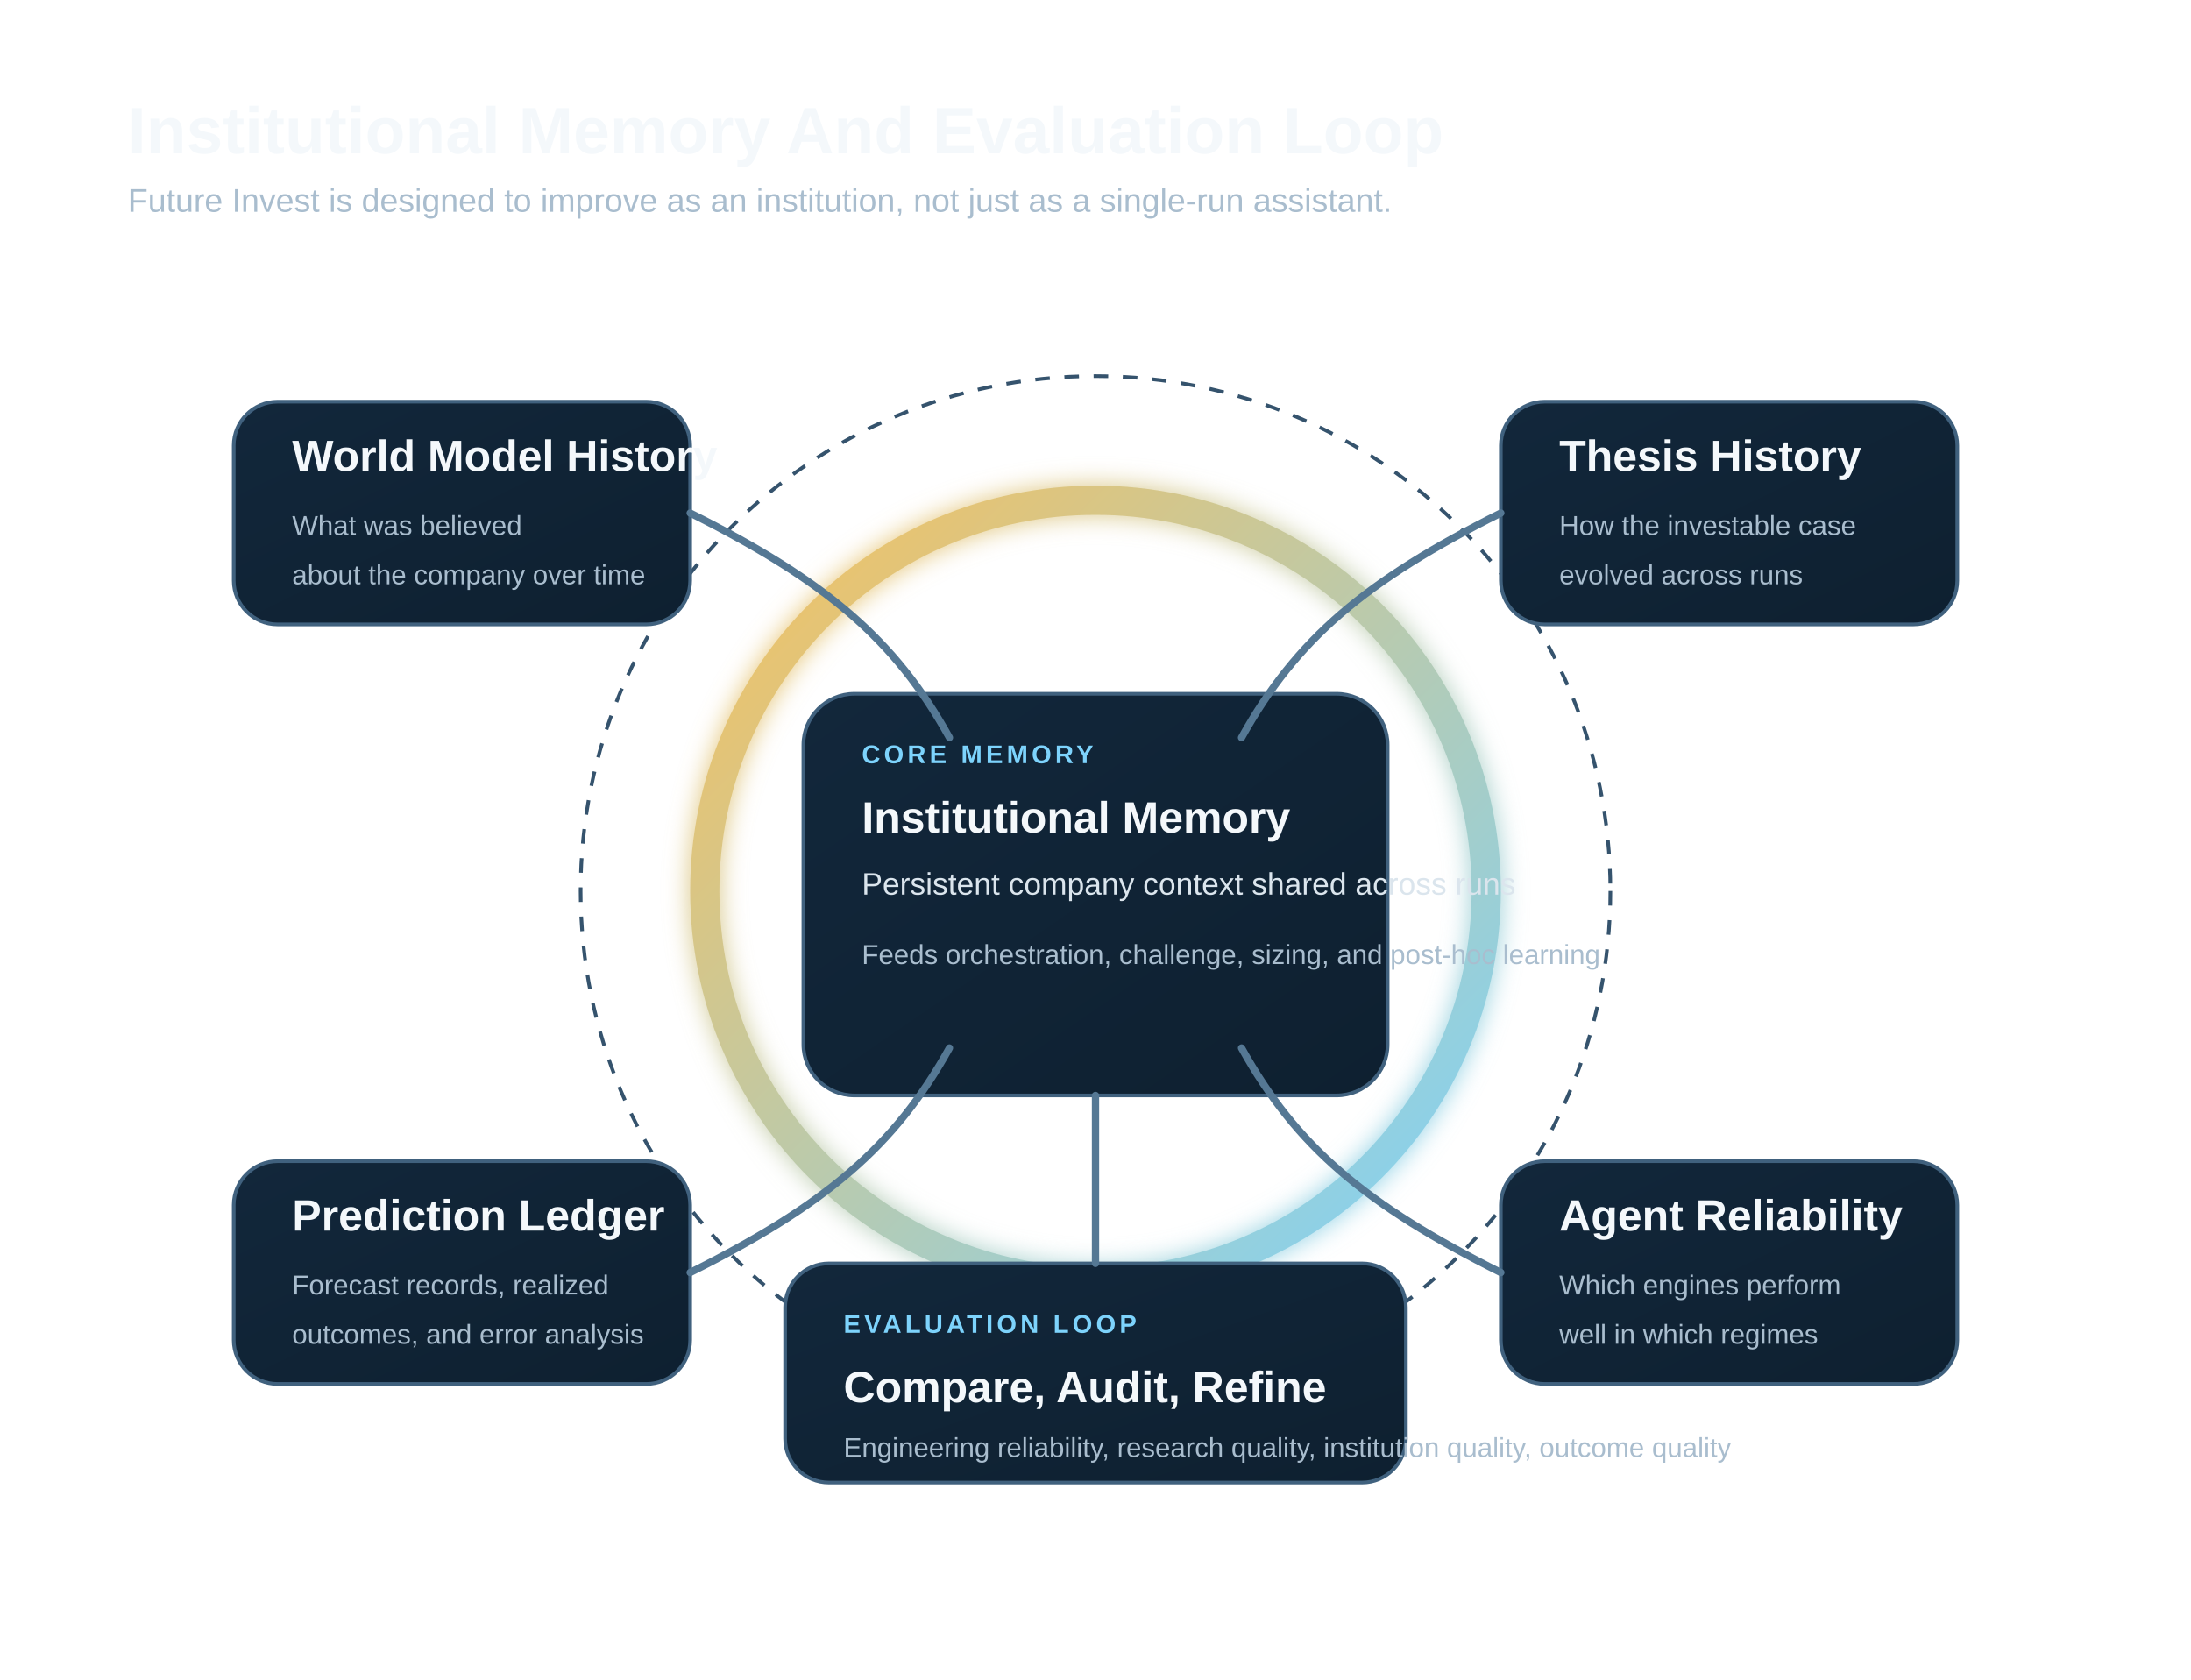
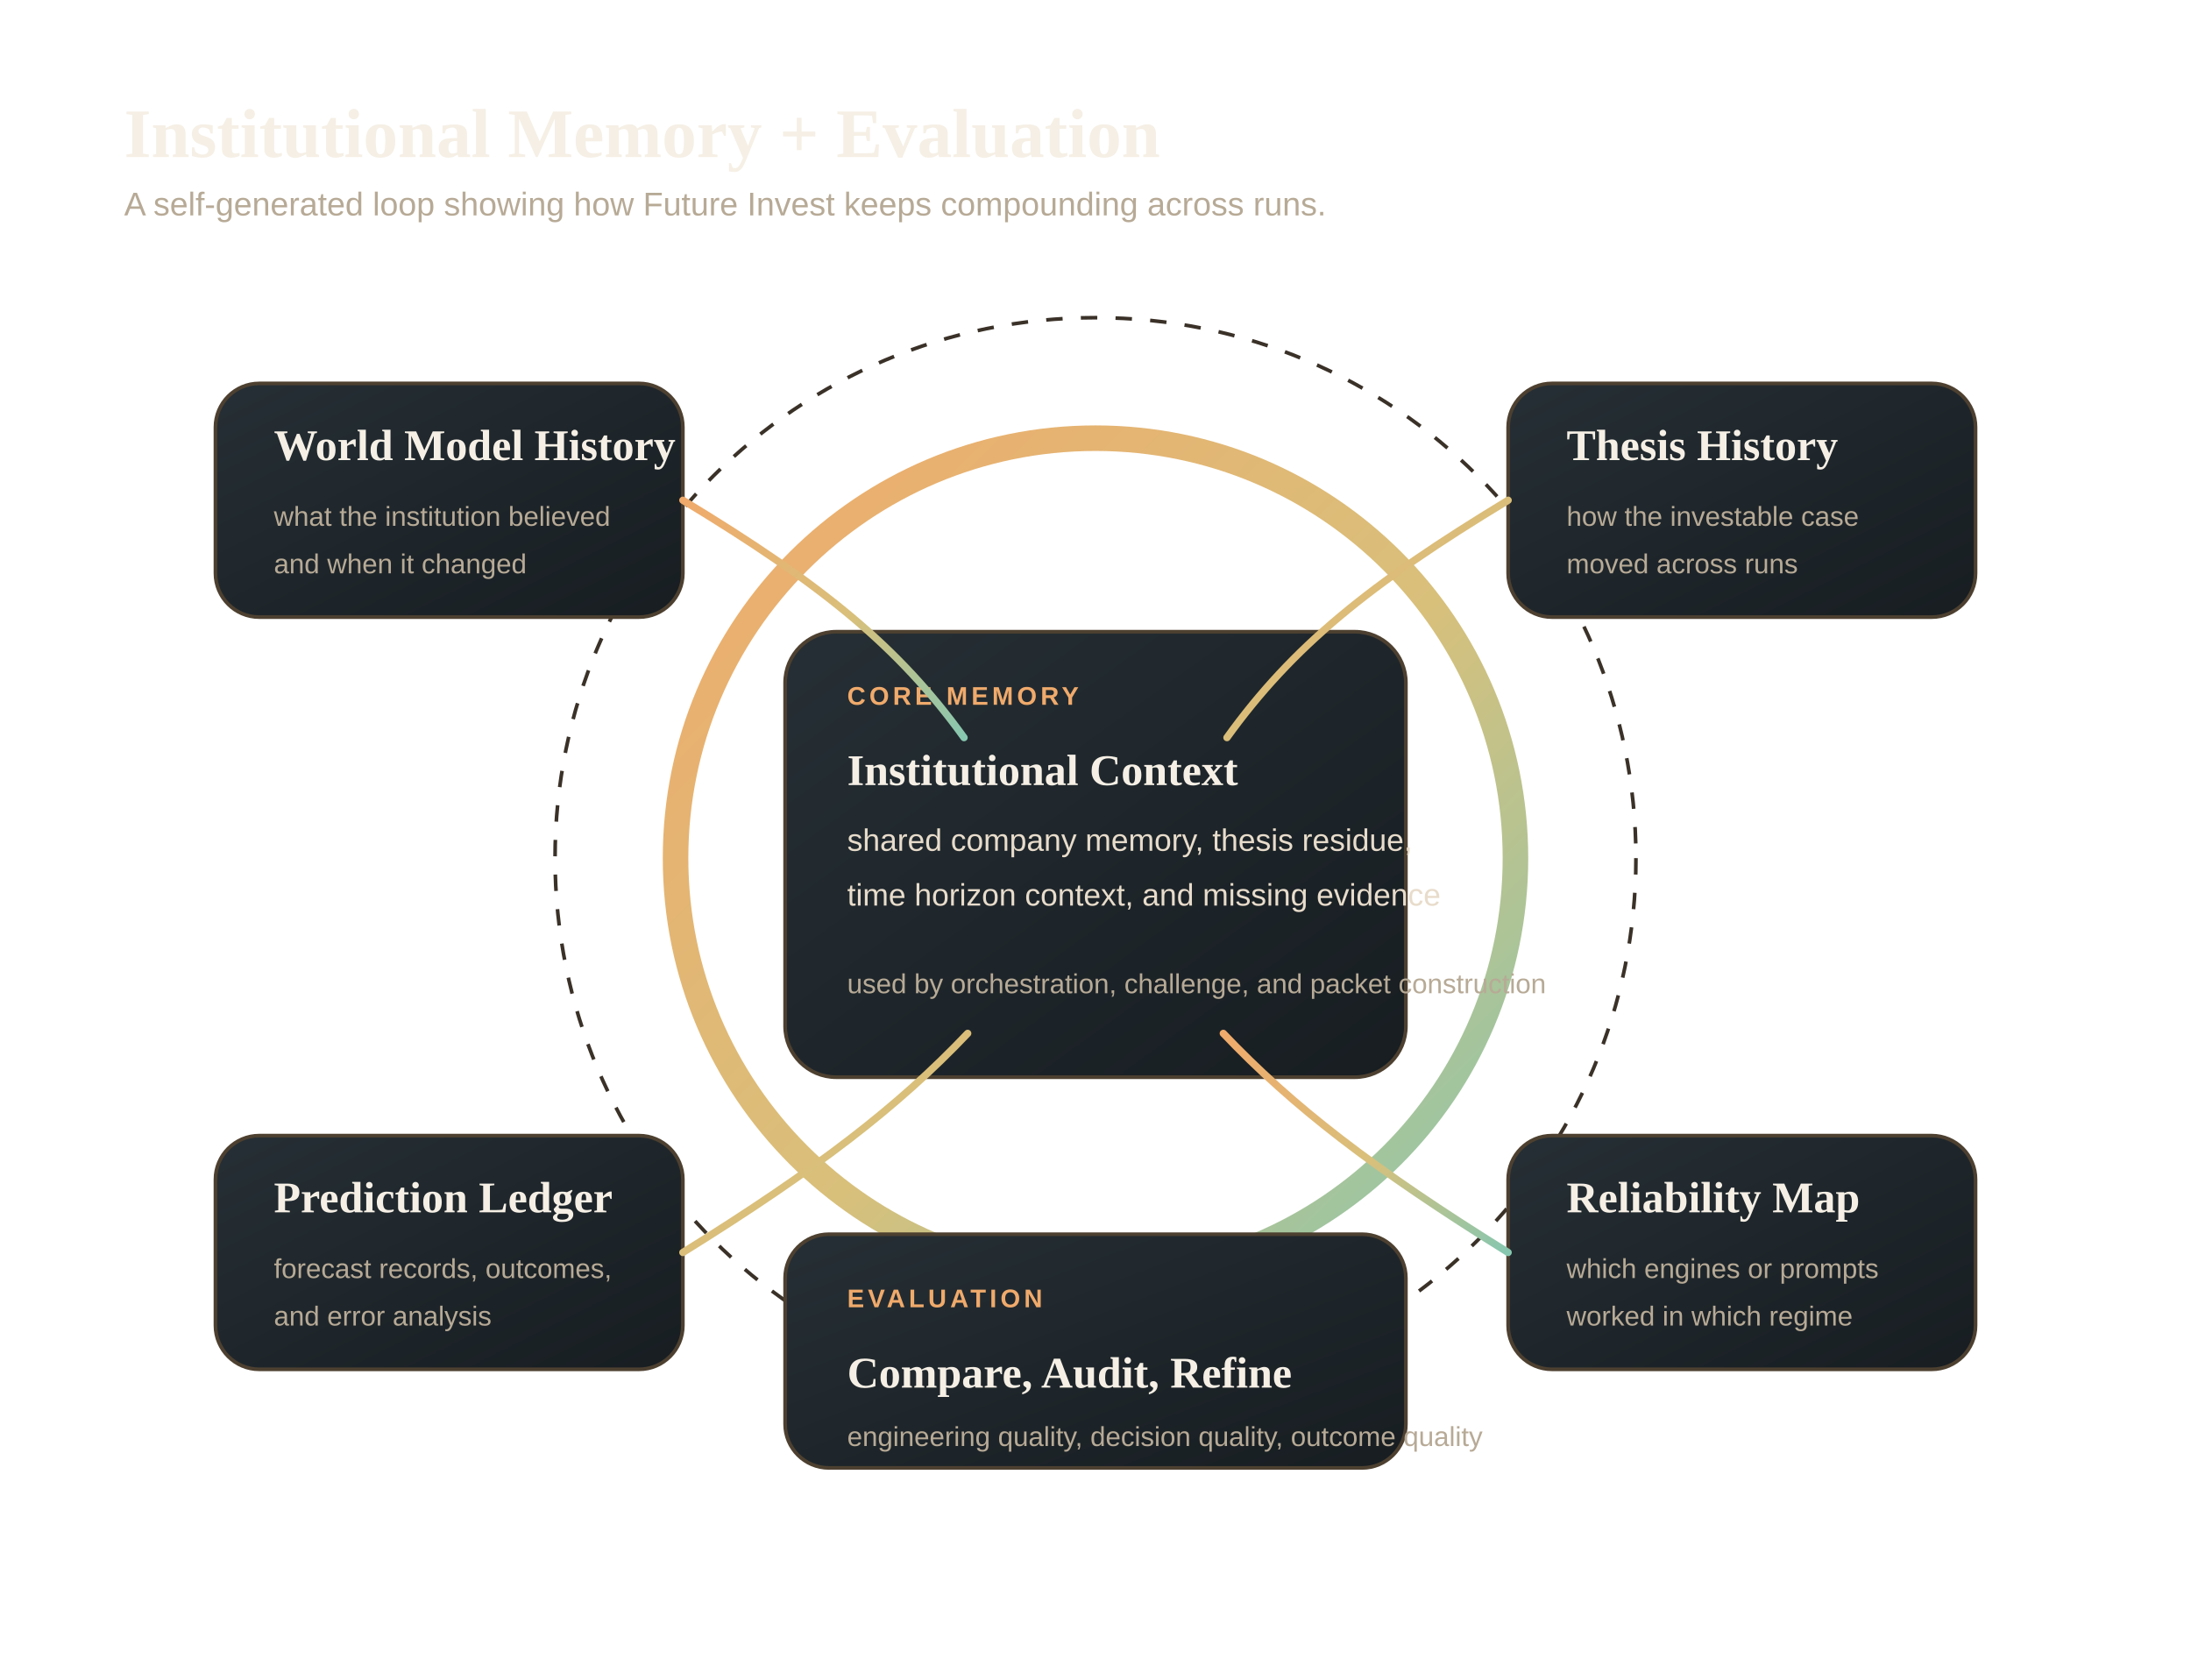
<svg xmlns="http://www.w3.org/2000/svg" width="1200" height="920" viewBox="0 0 1200 920" role="img" aria-labelledby="title desc">
  <defs>
-     <linearGradient id="ring" x1="0%" y1="0%" x2="100%" y2="100%">
-       <stop offset="0%" stop-color="#f8c15c" />
-       <stop offset="100%" stop-color="#7dd3fc" />
+     <linearGradient id="mem-panel" x1="0%" y1="0%" x2="100%" y2="100%">
+       <stop offset="0%" stop-color="#262f35" />
+       <stop offset="100%" stop-color="#171d21" />
    </linearGradient>
-     <linearGradient id="card" x1="0%" y1="0%" x2="100%" y2="100%">
-       <stop offset="0%" stop-color="#12273b" />
-       <stop offset="100%" stop-color="#0e2030" />
+     <linearGradient id="mem-ring" x1="0%" y1="0%" x2="100%" y2="100%">
+       <stop offset="0%" stop-color="#f0aa6b" />
+       <stop offset="55%" stop-color="#d8c07b" />
+       <stop offset="100%" stop-color="#87c7b0" />
    </linearGradient>
-     <filter id="glow" x="-30%" y="-30%" width="160%" height="160%">
-       <feGaussianBlur stdDeviation="7" result="blur" />
-       <feMerge>
-         <feMergeNode in="blur" />
-         <feMergeNode in="SourceGraphic" />
-       </feMerge>
-     </filter>
    <style>
-       .title { font: 700 36px Arial, Helvetica, sans-serif; fill: #f4f8fb; }
-       .subtitle { font: 400 18px Arial, Helvetica, sans-serif; fill: #a9bdce; }
-       .heading { font: 700 24px Arial, Helvetica, sans-serif; fill: #f4f8fb; }
-       .body { font: 400 17px Arial, Helvetica, sans-serif; fill: #dbe5ed; }
-       .small { font: 400 15px Arial, Helvetica, sans-serif; fill: #a9bdce; }
-       .kicker { font: 700 14px Arial, Helvetica, sans-serif; letter-spacing: 2px; fill: #7dd3fc; }
-       .card { fill: url(#card); stroke: #40617e; stroke-width: 2; }
-       .ring { stroke: url(#ring); stroke-width: 16; fill: none; filter: url(#glow); }
-       .guide { stroke: #35536d; stroke-width: 2; fill: none; stroke-dasharray: 8 8; }
-       .link { stroke: #557894; stroke-width: 4; fill: none; stroke-linecap: round; stroke-linejoin: round; }
+       .title { font: 700 38px Georgia, "Times New Roman", serif; fill: #f5efe5; }
+       .subtitle { font: 400 18px Arial, Helvetica, sans-serif; fill: #b7aa96; }
+       .kicker { font: 700 14px Arial, Helvetica, sans-serif; fill: #f0aa6b; letter-spacing: 2px; }
+       .heading { font: 700 24px Georgia, "Times New Roman", serif; fill: #f5efe5; }
+       .body { font: 400 17px Arial, Helvetica, sans-serif; fill: #e8dccb; }
+       .small { font: 400 15px Arial, Helvetica, sans-serif; fill: #b7aa96; }
+       .card { fill: url(#mem-panel); stroke: #4d4030; stroke-width: 2; }
+       .ring { fill: none; stroke: url(#mem-ring); stroke-width: 14; }
+       .guide { fill: none; stroke: #3a3128; stroke-width: 2; stroke-dasharray: 9 10; }
+       .link { fill: none; stroke: url(#mem-ring); stroke-width: 4; stroke-linecap: round; stroke-linejoin: round; }
    </style>
  </defs>
-   <text x="70" y="84" class="title">Institutional Memory And Evaluation Loop</text>
-   <text x="70" y="116" class="subtitle">Future Invest is designed to improve as an institution, not just as a single-run assistant.</text>
-   <circle cx="600" cy="488" r="214" class="ring" />
-   <circle cx="600" cy="488" r="282" class="guide" />
-   <rect x="440" y="380" width="320" height="220" rx="28" class="card" />
-   <text x="472" y="418" class="kicker">CORE MEMORY</text>
-   <text x="472" y="456" class="heading">Institutional Memory</text>
-   <text x="472" y="490" class="body">Persistent company context shared across runs</text>
-   <text x="472" y="528" class="small">Feeds orchestration, challenge, sizing, and post-hoc learning</text>
-   <rect x="128" y="220" width="250" height="122" rx="24" class="card" />
-   <text x="160" y="258" class="heading">World Model History</text>
-   <text x="160" y="293" class="small">What was believed</text>
-   <text x="160" y="320" class="small">about the company over time</text>
-   <rect x="822" y="220" width="250" height="122" rx="24" class="card" />
-   <text x="854" y="258" class="heading">Thesis History</text>
-   <text x="854" y="293" class="small">How the investable case</text>
-   <text x="854" y="320" class="small">evolved across runs</text>
-   <rect x="128" y="636" width="250" height="122" rx="24" class="card" />
-   <text x="160" y="674" class="heading">Prediction Ledger</text>
-   <text x="160" y="709" class="small">Forecast records, realized</text>
-   <text x="160" y="736" class="small">outcomes, and error analysis</text>
-   <rect x="822" y="636" width="250" height="122" rx="24" class="card" />
-   <text x="854" y="674" class="heading">Agent Reliability</text>
-   <text x="854" y="709" class="small">Which engines perform</text>
-   <text x="854" y="736" class="small">well in which regimes</text>
-   <path d="M378 281 C452 318, 490 350, 520 404" class="link" />
-   <path d="M822 281 C748 318, 710 350, 680 404" class="link" />
-   <path d="M378 697 C452 660, 490 628, 520 574" class="link" />
-   <path d="M822 697 C748 660, 710 628, 680 574" class="link" />
-   <rect x="430" y="692" width="340" height="120" rx="24" class="card" />
-   <text x="462" y="730" class="kicker">EVALUATION LOOP</text>
-   <text x="462" y="768" class="heading">Compare, Audit, Refine</text>
-   <text x="462" y="798" class="small">Engineering reliability, research quality, institution quality, outcome quality</text>
-   <path d="M600 600 V692" class="link" />
+   <text x="68" y="86" class="title">Institutional Memory + Evaluation</text>
+   <text x="68" y="118" class="subtitle">A self-generated loop showing how Future Invest keeps compounding across runs.</text>
+   <circle cx="600" cy="470" r="230" class="ring" />
+   <circle cx="600" cy="470" r="296" class="guide" />
+   <rect x="430" y="346" width="340" height="244" rx="28" class="card" />
+   <text x="464" y="386" class="kicker">CORE MEMORY</text>
+   <text x="464" y="430" class="heading">Institutional Context</text>
+   <text x="464" y="466" class="body">shared company memory, thesis residue,</text>
+   <text x="464" y="496" class="body">time horizon context, and missing evidence</text>
+   <text x="464" y="544" class="small">used by orchestration, challenge, and packet construction</text>
+   <rect x="118" y="210" width="256" height="128" rx="24" class="card" />
+   <text x="150" y="252" class="heading">World Model History</text>
+   <text x="150" y="288" class="small">what the institution believed</text>
+   <text x="150" y="314" class="small">and when it changed</text>
+   <rect x="826" y="210" width="256" height="128" rx="24" class="card" />
+   <text x="858" y="252" class="heading">Thesis History</text>
+   <text x="858" y="288" class="small">how the investable case</text>
+   <text x="858" y="314" class="small">moved across runs</text>
+   <rect x="118" y="622" width="256" height="128" rx="24" class="card" />
+   <text x="150" y="664" class="heading">Prediction Ledger</text>
+   <text x="150" y="700" class="small">forecast records, outcomes,</text>
+   <text x="150" y="726" class="small">and error analysis</text>
+   <rect x="826" y="622" width="256" height="128" rx="24" class="card" />
+   <text x="858" y="664" class="heading">Reliability Map</text>
+   <text x="858" y="700" class="small">which engines or prompts</text>
+   <text x="858" y="726" class="small">worked in which regime</text>
+   <rect x="430" y="676" width="340" height="128" rx="24" class="card" />
+   <text x="464" y="716" class="kicker">EVALUATION</text>
+   <text x="464" y="760" class="heading">Compare, Audit, Refine</text>
+   <text x="464" y="792" class="small">engineering quality, decision quality, outcome quality</text>
+   <path d="M374 274C450 320 492 354 528 404" class="link" />
+   <path d="M826 274C750 320 708 354 672 404" class="link" />
+   <path d="M374 686C448 640 492 606 530 566" class="link" />
+   <path d="M826 686C752 640 708 606 670 566" class="link" />
+   <path d="M600 590V676" class="link" />
</svg>
